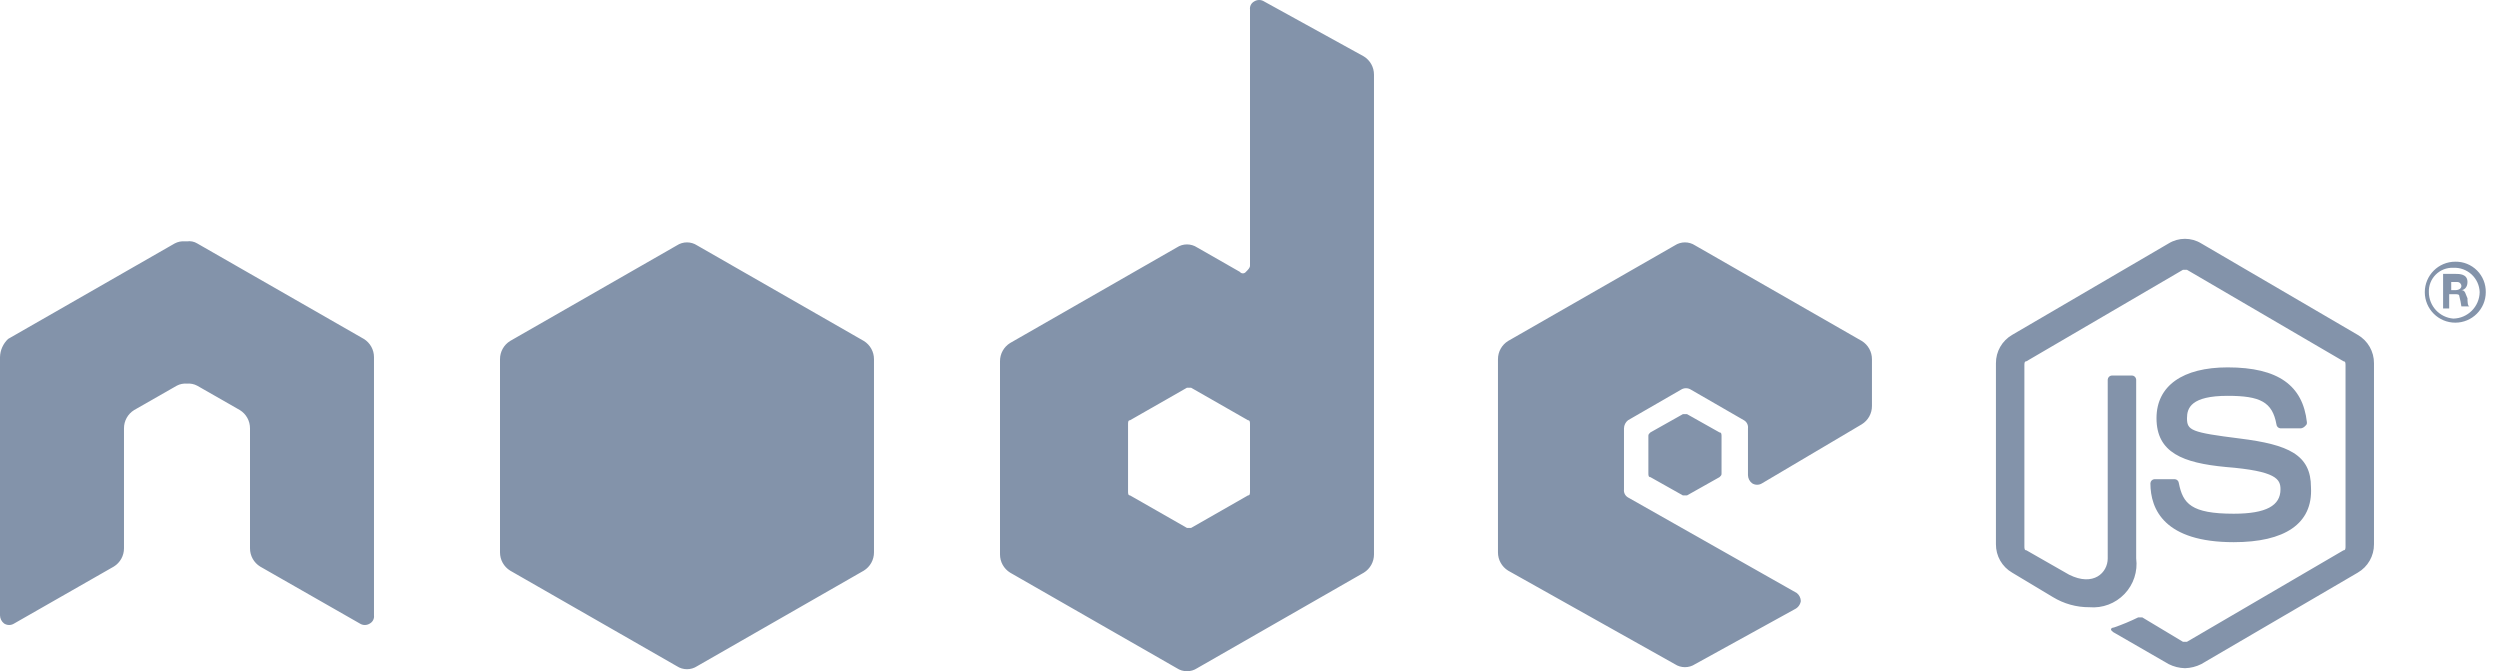
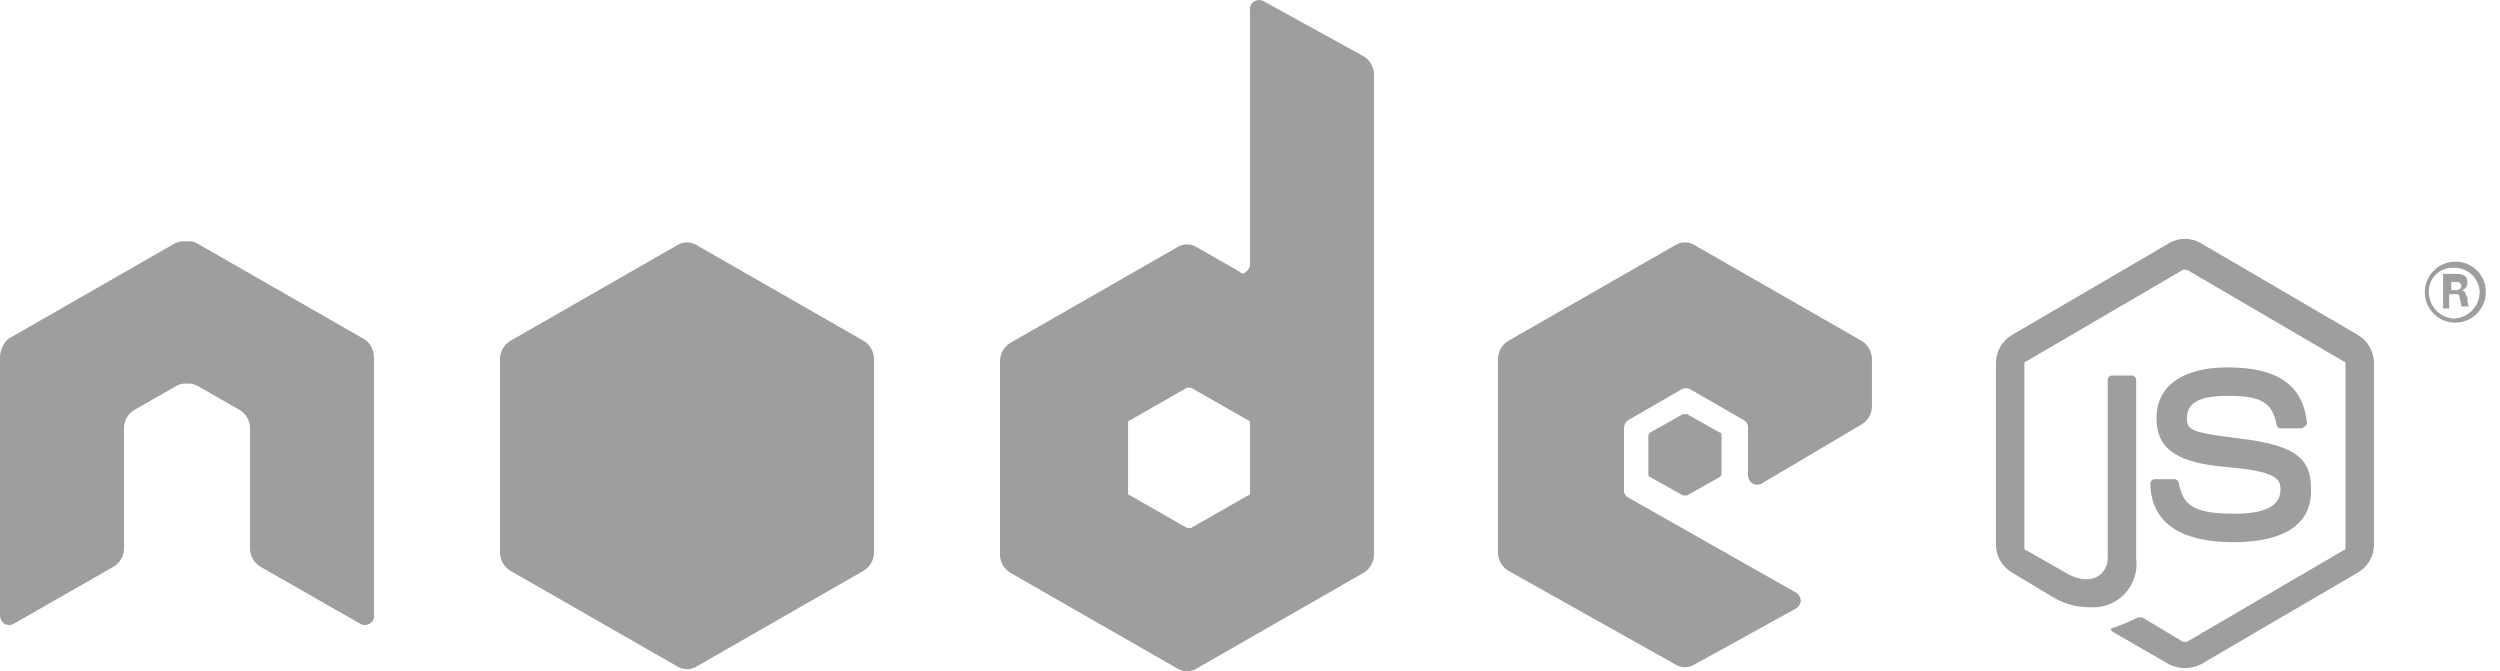
<svg xmlns="http://www.w3.org/2000/svg" width="123px" height="33px" viewBox="0 0 123 33" version="1.1">
  <g id="Pages" stroke="none" stroke-width="1" fill="none" fill-rule="evenodd">
-     <g id="Styles-&amp;-Components" transform="translate(-50, -14710)" fill="#8393AA" fill-rule="nonzero">
+     <g id="Styles-&amp;-Components" transform="translate(-50, -14710)" fill="#9E9E9E" fill-rule="nonzero">
      <g id="Gray-Logos" transform="translate(49, 14700)">
        <g id="node-js-logo-gray" transform="translate(1, 10)">
          <path d="M18.4,17.575 C18.402,17.208 18.212,16.867 17.9,16.675 L9.7,11.975 C9.55,11.884 9.373,11.849 9.2,11.875 L9.1,11.875 C8.927,11.859 8.754,11.894 8.6,11.975 L0.4,16.675 C0.151,16.909 0.007,17.233 0,17.575 L0,30.275 C0.003,30.432 0.076,30.579 0.2,30.675 C0.352,30.775 0.548,30.775 0.7,30.675 L5.6,27.875 C5.912,27.683 6.102,27.342 6.1,26.975 L6.1,21.075 C6.098,20.708 6.288,20.367 6.6,20.175 L8.7,18.975 C8.854,18.894 9.027,18.859 9.2,18.875 C9.373,18.859 9.546,18.894 9.7,18.975 L11.8,20.175 C12.112,20.367 12.302,20.708 12.3,21.075 L12.3,26.975 C12.298,27.342 12.488,27.683 12.8,27.875 L17.7,30.675 C17.852,30.775 18.048,30.775 18.2,30.675 C18.342,30.595 18.421,30.437 18.4,30.275 L18.4,17.575 Z M62.2,0.075 C62.048,-0.025 61.852,-0.025 61.7,0.075 C61.558,0.155 61.479,0.313 61.5,0.475 L61.5,13.075 C61.5,13.175 61.4,13.275 61.3,13.375 C61.264,13.422 61.209,13.45 61.15,13.45 C61.091,13.45 61.036,13.422 61,13.375 L58.9,12.175 C58.597,11.975 58.203,11.975 57.9,12.175 L49.7,16.875 C49.388,17.067 49.198,17.408 49.2,17.775 L49.2,27.275 C49.198,27.642 49.388,27.983 49.7,28.175 L57.9,32.875 C58.203,33.075 58.597,33.075 58.9,32.875 L67.1,28.175 C67.412,27.983 67.602,27.642 67.6,27.275 L67.6,3.675 C67.602,3.308 67.412,2.967 67.1,2.775 L62.2,0.075 Z M61.5,24.175 C61.5,24.275 61.5,24.375 61.4,24.375 L58.6,25.975 L58.4,25.975 L55.6,24.375 C55.5,24.375 55.5,24.275 55.5,24.175 L55.5,20.875 C55.5,20.775 55.5,20.675 55.6,20.675 L58.4,19.075 L58.6,19.075 L61.4,20.675 C61.5,20.675 61.5,20.775 61.5,20.875 L61.5,24.175 Z M91.6,20.875 C91.912,20.683 92.102,20.342 92.1,19.975 L92.1,17.675 C92.102,17.308 91.912,16.967 91.6,16.775 L83.4,12.075 C83.097,11.875 82.703,11.875 82.4,12.075 L74.2,16.775 C73.888,16.967 73.698,17.308 73.7,17.675 L73.7,27.175 C73.698,27.542 73.888,27.883 74.2,28.075 L82.4,32.675 C82.703,32.875 83.097,32.875 83.4,32.675 L88.3,29.975 C88.46,29.899 88.572,29.75 88.6,29.575 C88.597,29.418 88.524,29.271 88.4,29.175 L80.1,24.475 C79.958,24.395 79.879,24.237 79.9,24.075 L79.9,21.075 C79.903,20.918 79.976,20.771 80.1,20.675 L82.7,19.175 C82.852,19.075 83.048,19.075 83.2,19.175 L85.8,20.675 C85.942,20.755 86.021,20.913 86,21.075 L86,23.375 C86.003,23.532 86.076,23.679 86.2,23.775 C86.352,23.875 86.548,23.875 86.7,23.775 L91.6,20.875 Z M33.3,12.075 C33.603,11.875 33.997,11.875 34.3,12.075 L42.5,16.775 C42.812,16.967 43.002,17.308 43,17.675 L43,27.175 C43.002,27.542 42.812,27.883 42.5,28.075 L34.3,32.775 C33.997,32.975 33.603,32.975 33.3,32.775 L25.1,28.075 C24.788,27.883 24.598,27.542 24.6,27.175 L24.6,17.675 C24.598,17.308 24.788,16.967 25.1,16.775 L33.3,12.075 Z M107.5,32.875 C107.222,32.868 106.949,32.8 106.7,32.675 L104.1,31.175 C103.7,30.975 103.9,30.875 104,30.875 C104.41,30.733 104.811,30.566 105.2,30.375 L105.4,30.375 L107.4,31.575 L107.6,31.575 L115.3,27.075 C115.4,27.075 115.4,26.975 115.4,26.875 L115.4,17.975 C115.4,17.875 115.4,17.775 115.3,17.775 L107.6,13.275 L107.4,13.275 L99.7,17.775 C99.6,17.775 99.6,17.875 99.6,17.975 L99.6,26.875 C99.6,26.975 99.6,27.075 99.7,27.075 L101.8,28.275 C103,28.875 103.7,28.175 103.7,27.475 L103.7,18.675 C103.707,18.568 103.793,18.482 103.9,18.475 L104.9,18.475 C105.007,18.482 105.093,18.568 105.1,18.675 L105.1,27.475 C105.183,28.116 104.971,28.759 104.524,29.225 C104.077,29.692 103.443,29.931 102.8,29.875 C102.165,29.88 101.542,29.706 101,29.375 L99,28.175 C98.5,27.887 98.195,27.352 98.2,26.775 L98.2,17.875 C98.195,17.298 98.5,16.763 99,16.475 L106.7,11.975 C107.191,11.675 107.809,11.675 108.3,11.975 L116,16.475 C116.5,16.763 116.805,17.298 116.8,17.875 L116.8,26.775 C116.805,27.352 116.5,27.887 116,28.175 L108.3,32.675 C108.051,32.8 107.778,32.868 107.5,32.875 L107.5,32.875 Z" id="Shape" />
          <path d="M109.9,26.675 C106.5,26.675 105.8,25.075 105.8,23.775 C105.807,23.668 105.893,23.582 106,23.575 L107,23.575 C107.107,23.582 107.193,23.668 107.2,23.775 C107.4,24.775 107.8,25.275 109.9,25.275 C111.5,25.275 112.2,24.875 112.2,24.075 C112.2,23.575 112,23.175 109.5,22.975 C107.4,22.775 106.1,22.275 106.1,20.575 C106.1,18.975 107.4,18.075 109.6,18.075 C112.1,18.075 113.3,18.975 113.5,20.775 C113.5,20.875 113.5,20.875 113.4,20.975 C113.346,21.029 113.276,21.065 113.2,21.075 L112.2,21.075 C112.093,21.068 112.007,20.982 112,20.875 C111.8,19.775 111.2,19.475 109.6,19.475 C107.8,19.475 107.6,20.075 107.6,20.575 C107.6,21.175 107.8,21.275 110.2,21.575 C112.6,21.875 113.7,22.375 113.7,23.975 C113.8,25.775 112.4,26.675 109.9,26.675 Z M82.8,20.375 L83,20.375 L84.6,21.275 C84.7,21.275 84.7,21.375 84.7,21.475 L84.7,23.275 C84.7,23.375 84.7,23.375 84.6,23.475 L83,24.375 L82.8,24.375 L81.2,23.475 C81.1,23.475 81.1,23.375 81.1,23.275 L81.1,21.475 C81.1,21.375 81.1,21.375 81.2,21.275 L82.8,20.375 Z M122.3,14.375 C122.3,15.203 121.628,15.875 120.8,15.875 C119.972,15.875 119.3,15.203 119.3,14.375 C119.3,13.547 119.972,12.875 120.8,12.875 C121.2,12.868 121.586,13.023 121.869,13.306 C122.152,13.589 122.307,13.975 122.3,14.375 L122.3,14.375 Z M119.5,14.375 C119.502,15.054 120.023,15.618 120.7,15.675 C121.413,15.662 121.987,15.088 122,14.375 C121.99,14.042 121.846,13.728 121.602,13.502 C121.357,13.277 121.032,13.159 120.7,13.175 C120.378,13.162 120.065,13.284 119.837,13.512 C119.609,13.74 119.487,14.053 119.5,14.375 L119.5,14.375 Z M120.2,13.475 L120.8,13.475 C121,13.475 121.4,13.475 121.4,13.875 C121.4,14.175 121.2,14.275 121.1,14.275 C121.3,14.275 121.3,14.475 121.4,14.675 C121.4,14.775 121.4,15.075 121.5,15.075 L121.1,15.075 C121.077,14.907 121.043,14.74 121,14.575 C121,14.475 120.9,14.475 120.8,14.475 L120.5,14.475 L120.5,15.175 L120.2,15.175 L120.2,13.475 L120.2,13.475 Z M120.5,14.275 L120.8,14.275 C121,14.275 121.1,14.175 121.1,14.075 C121.1,13.965 121.01,13.875 120.9,13.875 L120.6,13.875 L120.6,14.275 L120.5,14.275 Z" id="Shape" />
        </g>
      </g>
    </g>
  </g>
</svg>
